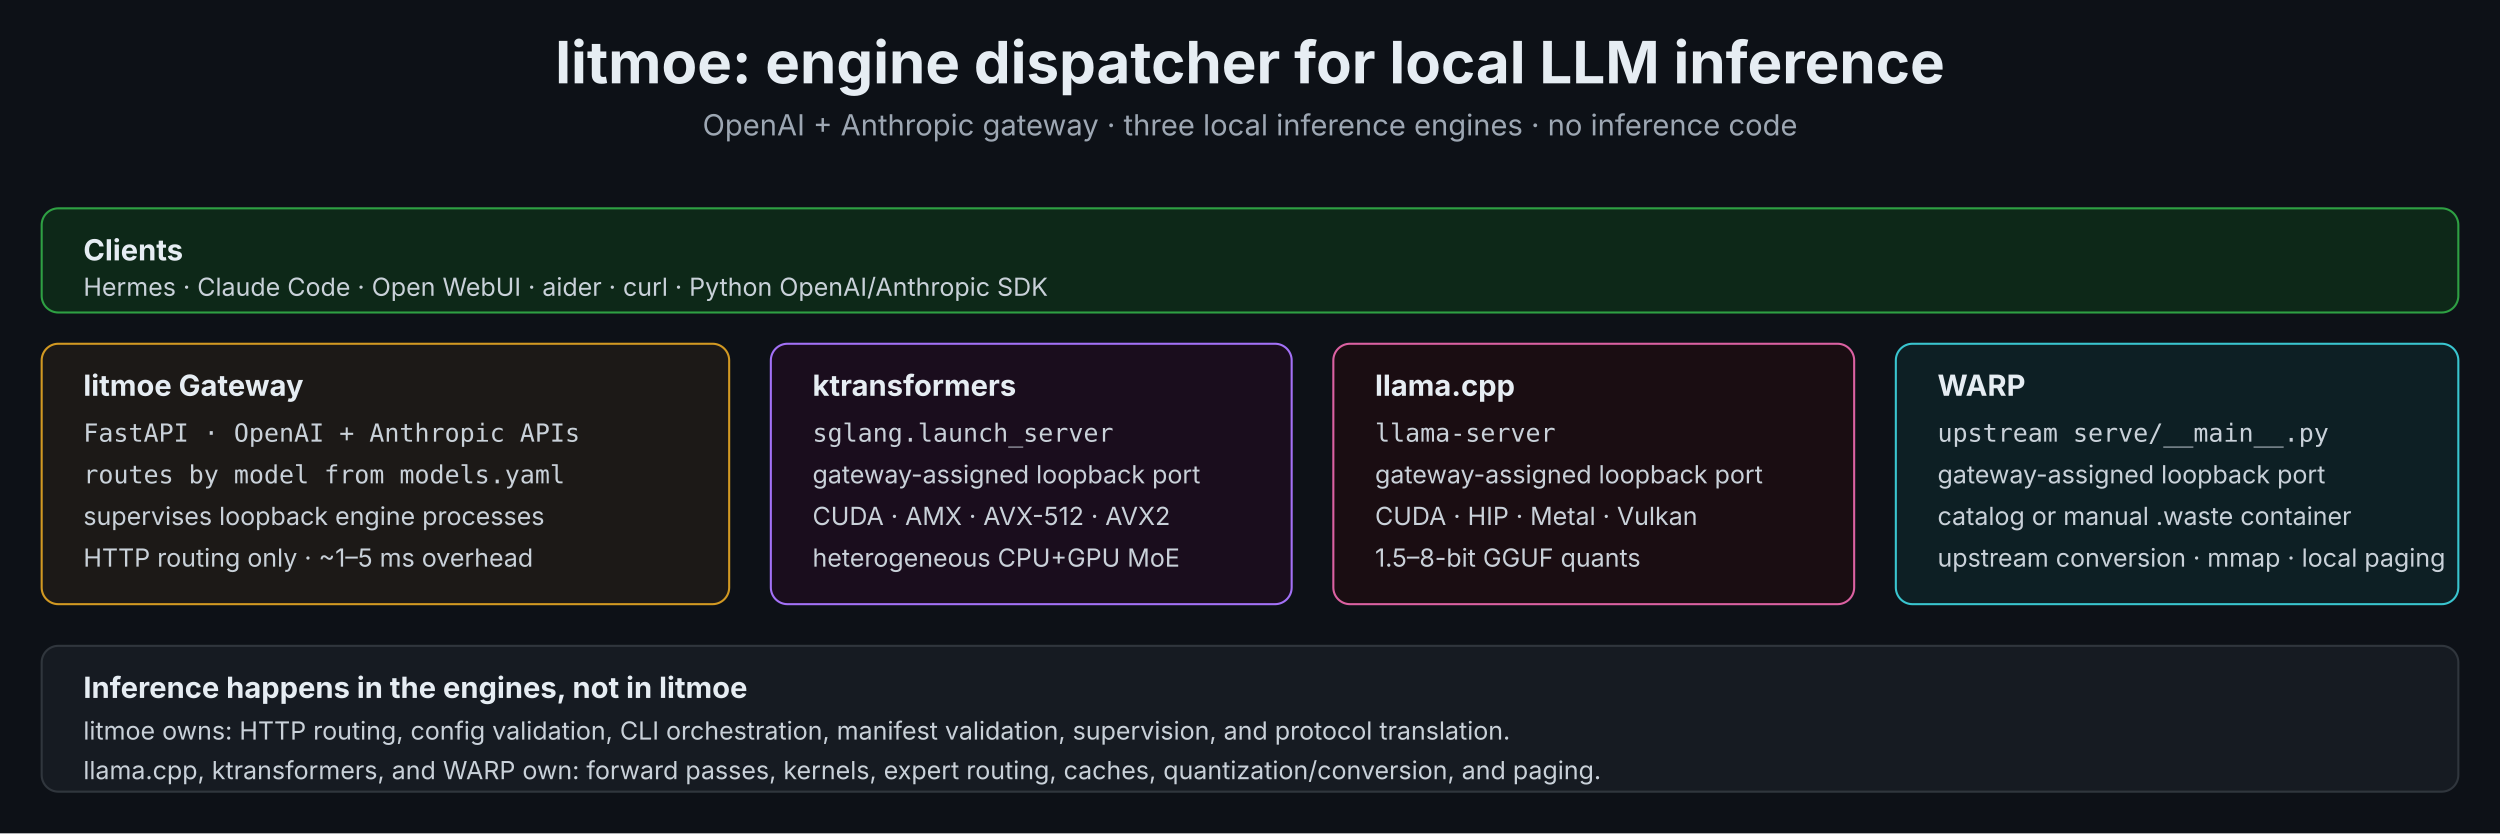
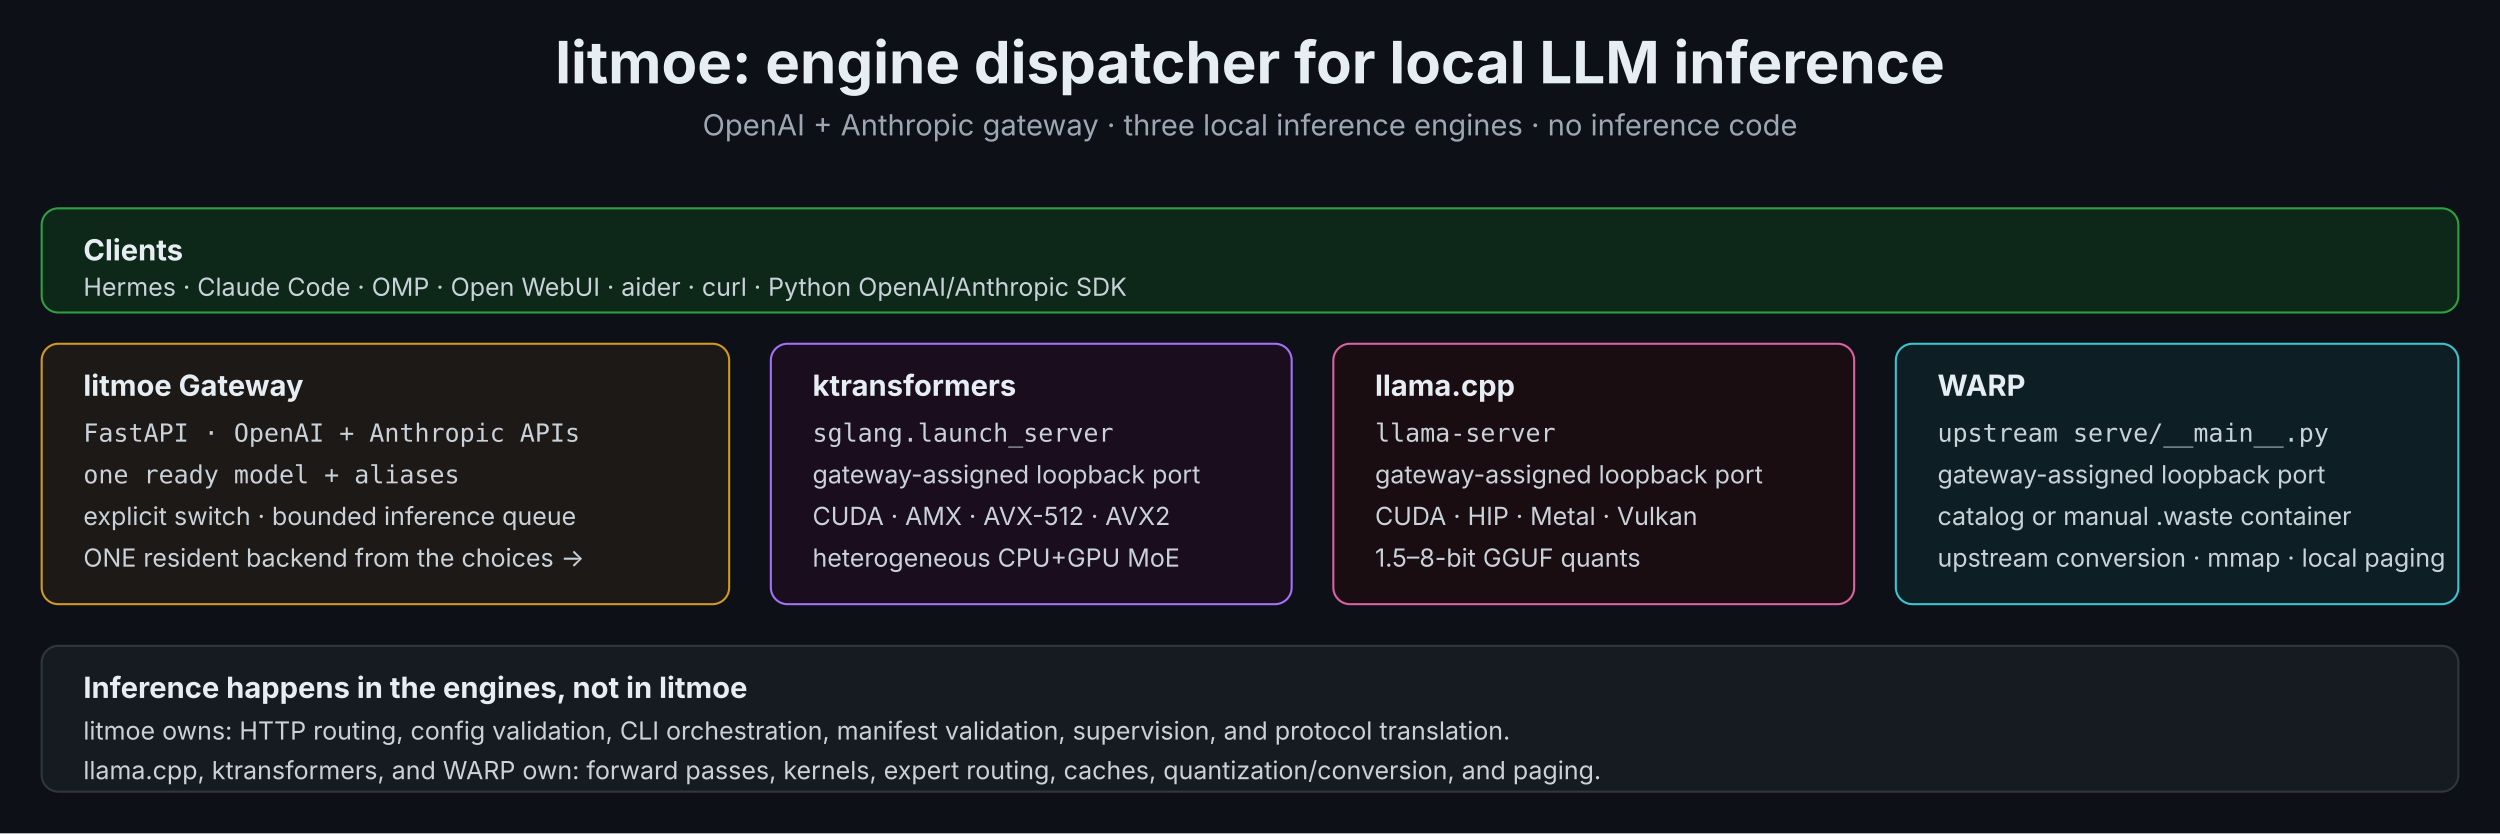
<svg xmlns="http://www.w3.org/2000/svg" viewBox="0 0 1200 400" font-family="-apple-system, system-ui, sans-serif">
  <style>
    .title { font-size: 28px; font-weight: 700; fill: #e6edf3; }
    .sub { font-size: 14px; fill: #9da7b3; }
    .section { font-size: 14px; font-weight: 700; fill: #e6edf3; }
    .body { font-size: 12px; fill: #c9d1d9; }
    .mono { font-family: SF Mono, Monaco, monospace; font-size: 12px; fill: #c9d1d9; }
  </style>
  <rect width="1200" height="400" fill="#0d1117" />
  <text x="600" y="40" text-anchor="middle" class="title">litmoe: engine dispatcher for local LLM inference</text>
  <text x="600" y="65" text-anchor="middle" class="sub">OpenAI + Anthropic gateway · three local inference engines · no inference code</text>
  <rect x="20" y="100" width="1160" height="50" rx="8" fill="#0d2818" stroke="#2ea043" />
  <text x="40" y="125" class="section">Clients</text>
-   <text x="40" y="142" class="body">Hermes · Claude Code · Open WebUI · aider · curl · Python OpenAI/Anthropic SDK</text>
+   <text x="40" y="142" class="body">Hermes · Claude Code · OMP · Open WebUI · aider · curl · Python OpenAI/Anthropic SDK</text>
  <rect x="20" y="165" width="330" height="125" rx="8" fill="#1c1917" stroke="#d29922" />
  <text x="40" y="190" class="section">litmoe Gateway</text>
  <text x="40" y="212" class="mono">FastAPI · OpenAI + Anthropic APIs</text>
-   <text x="40" y="232" class="mono">routes by model from models.yaml</text>
-   <text x="40" y="252" class="body">supervises loopback engine processes</text>
-   <text x="40" y="272" class="body">HTTP routing only · ~1–5 ms overhead</text>
+   <text x="40" y="232" class="mono">one ready model + aliases</text>
+   <text x="40" y="252" class="body">explicit switch · bounded inference queue</text>
+   <text x="40" y="272" class="body">ONE resident backend from the choices →</text>
  <rect x="370" y="165" width="250" height="125" rx="8" fill="#1a0d1d" stroke="#a371f7" />
  <text x="390" y="190" class="section">ktransformers</text>
  <text x="390" y="212" class="mono">sglang.launch_server</text>
  <text x="390" y="232" class="body">gateway-assigned loopback port</text>
  <text x="390" y="252" class="body">CUDA · AMX · AVX-512 · AVX2</text>
  <text x="390" y="272" class="body">heterogeneous CPU+GPU MoE</text>
  <rect x="640" y="165" width="250" height="125" rx="8" fill="#1a0d12" stroke="#db61a2" />
  <text x="660" y="190" class="section">llama.cpp</text>
  <text x="660" y="212" class="mono">llama-server</text>
  <text x="660" y="232" class="body">gateway-assigned loopback port</text>
  <text x="660" y="252" class="body">CUDA · HIP · Metal · Vulkan</text>
  <text x="660" y="272" class="body">1.5–8-bit GGUF quants</text>
  <rect x="910" y="165" width="270" height="125" rx="8" fill="#0d1f24" stroke="#39c5cf" />
  <text x="930" y="190" class="section">WARP</text>
  <text x="930" y="212" class="mono">upstream serve/__main__.py</text>
  <text x="930" y="232" class="body">gateway-assigned loopback port</text>
  <text x="930" y="252" class="body">catalog or manual .waste container</text>
  <text x="930" y="272" class="body">upstream conversion · mmap · local paging</text>
  <rect x="20" y="310" width="1160" height="70" rx="8" fill="#161b22" stroke="#30363d" />
  <text x="40" y="335" class="section">Inference happens in the engines, not in litmoe</text>
  <text x="40" y="355" class="body">litmoe owns: HTTP routing, config validation, CLI orchestration, manifest validation, supervision, and protocol translation.</text>
  <text x="40" y="374" class="body">llama.cpp, ktransformers, and WARP own: forward passes, kernels, expert routing, caches, quantization/conversion, and paging.</text>
</svg>
